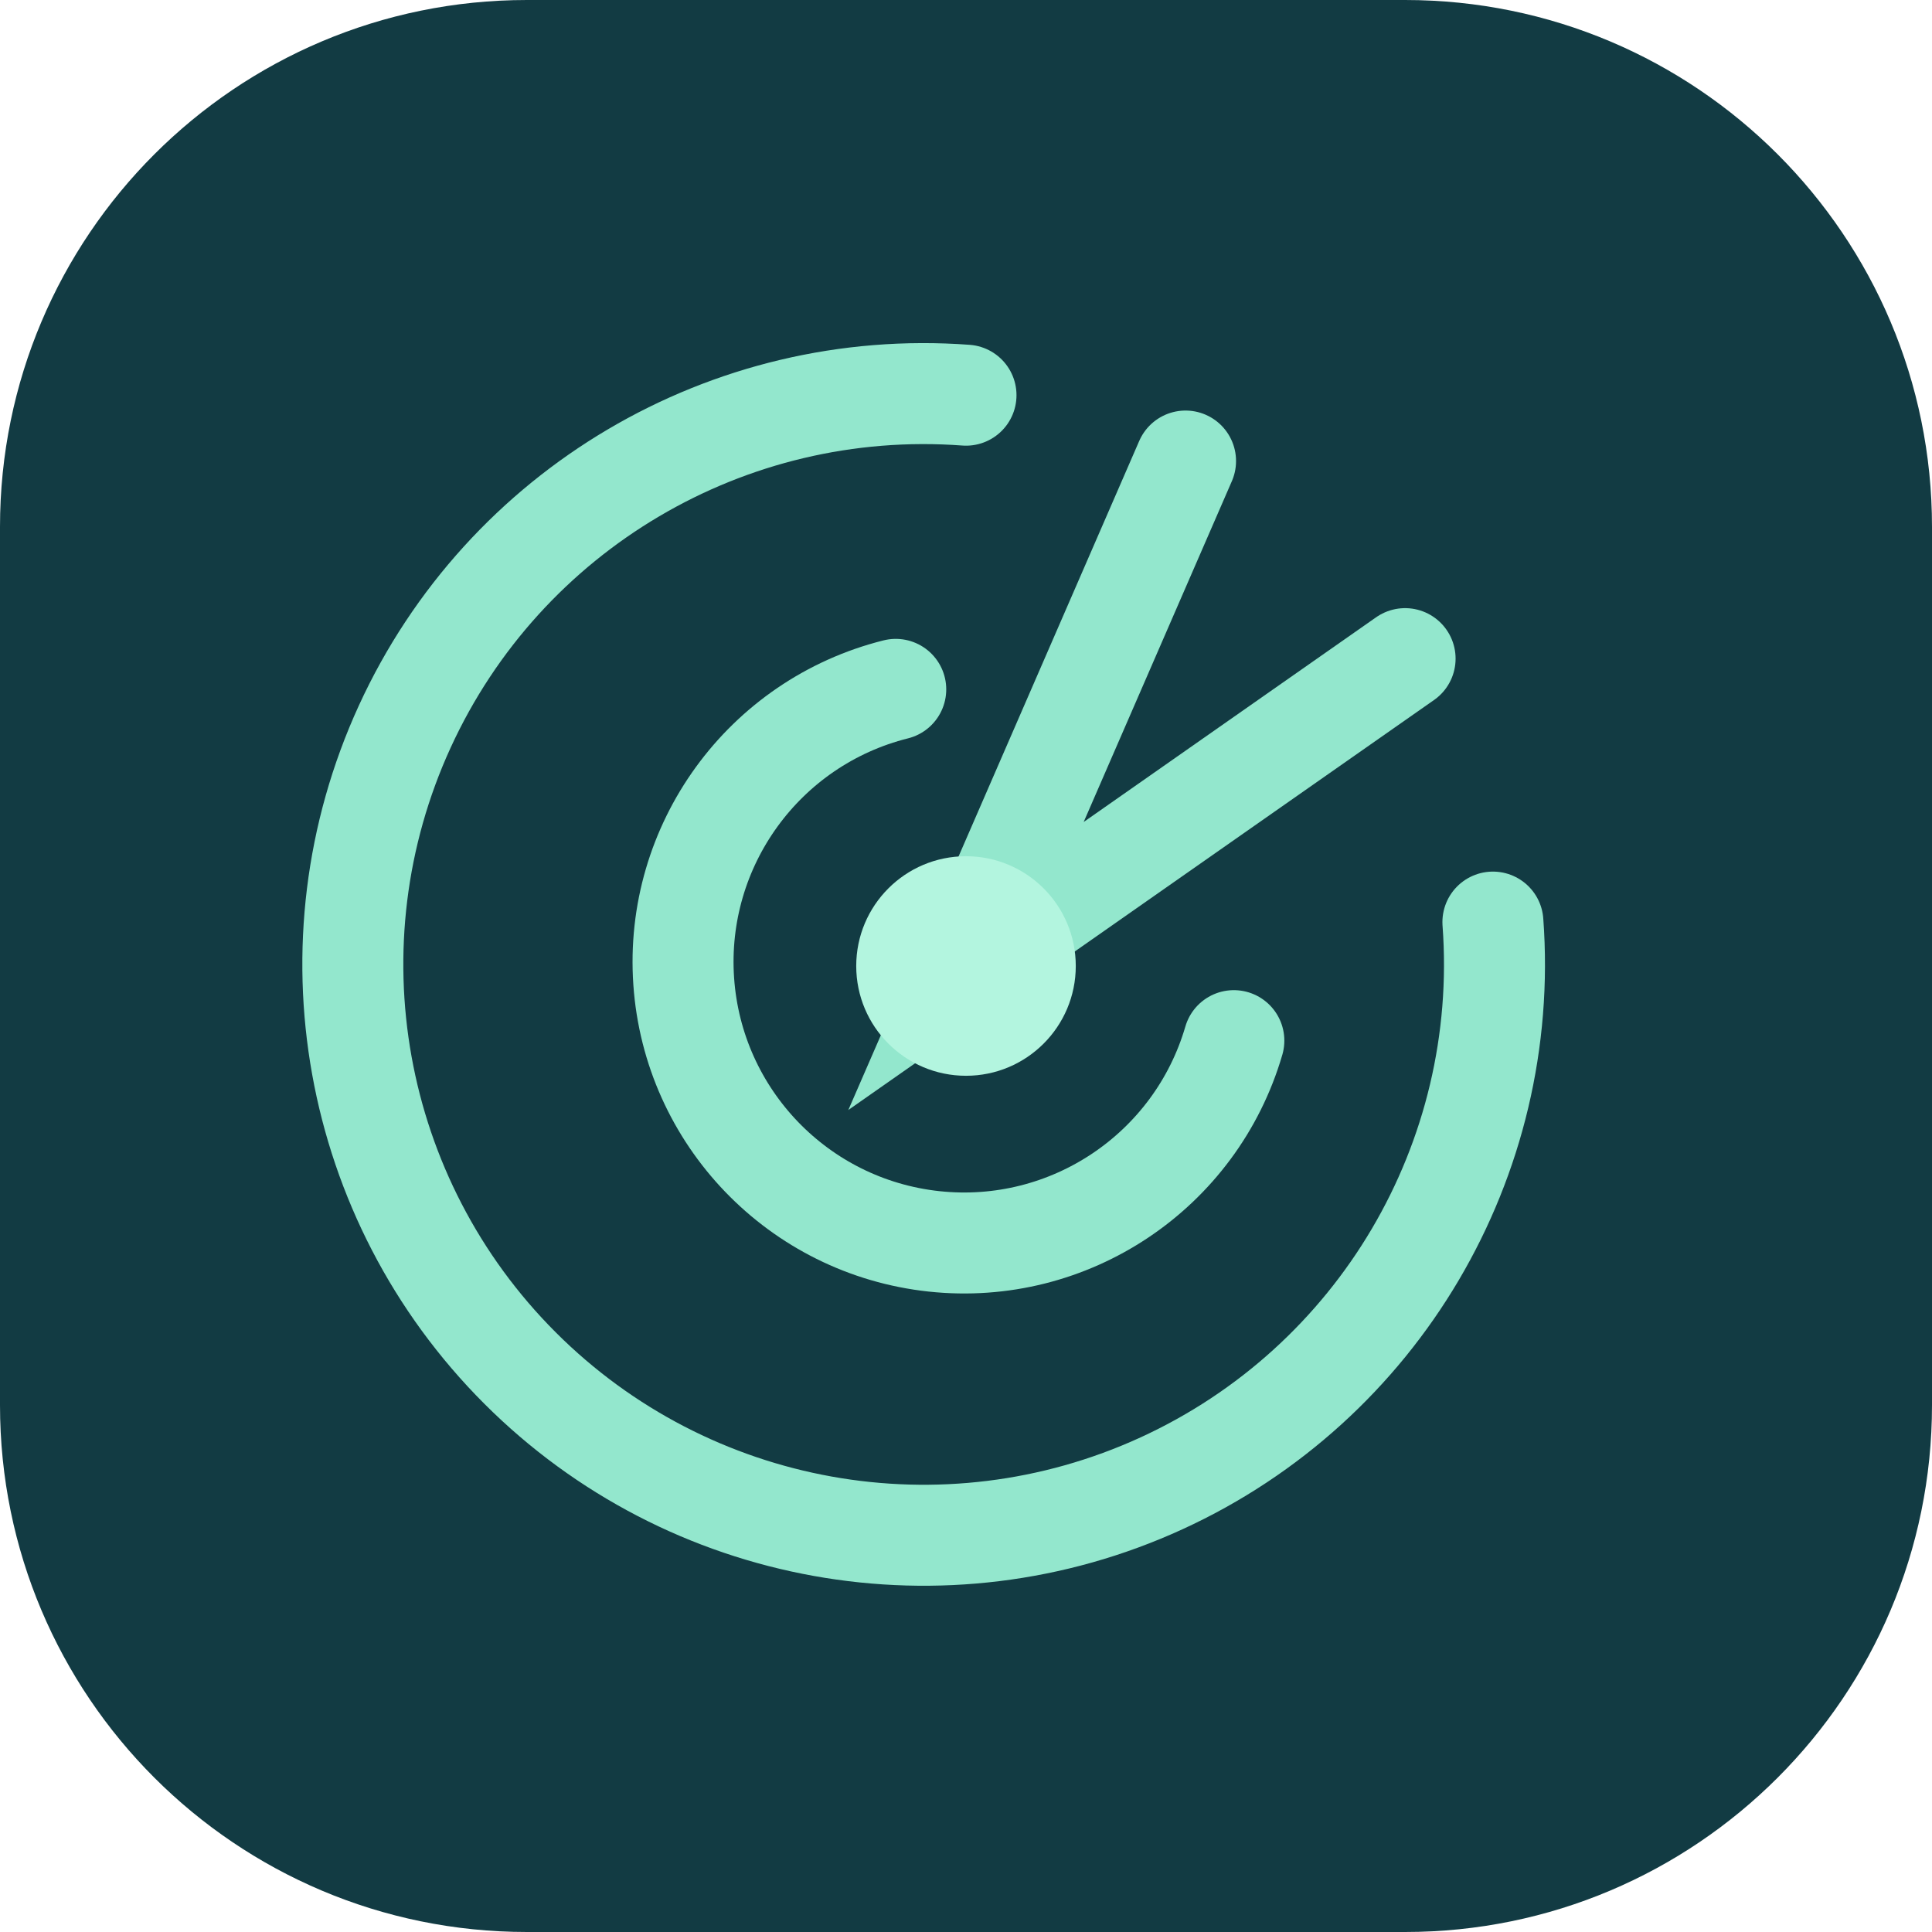
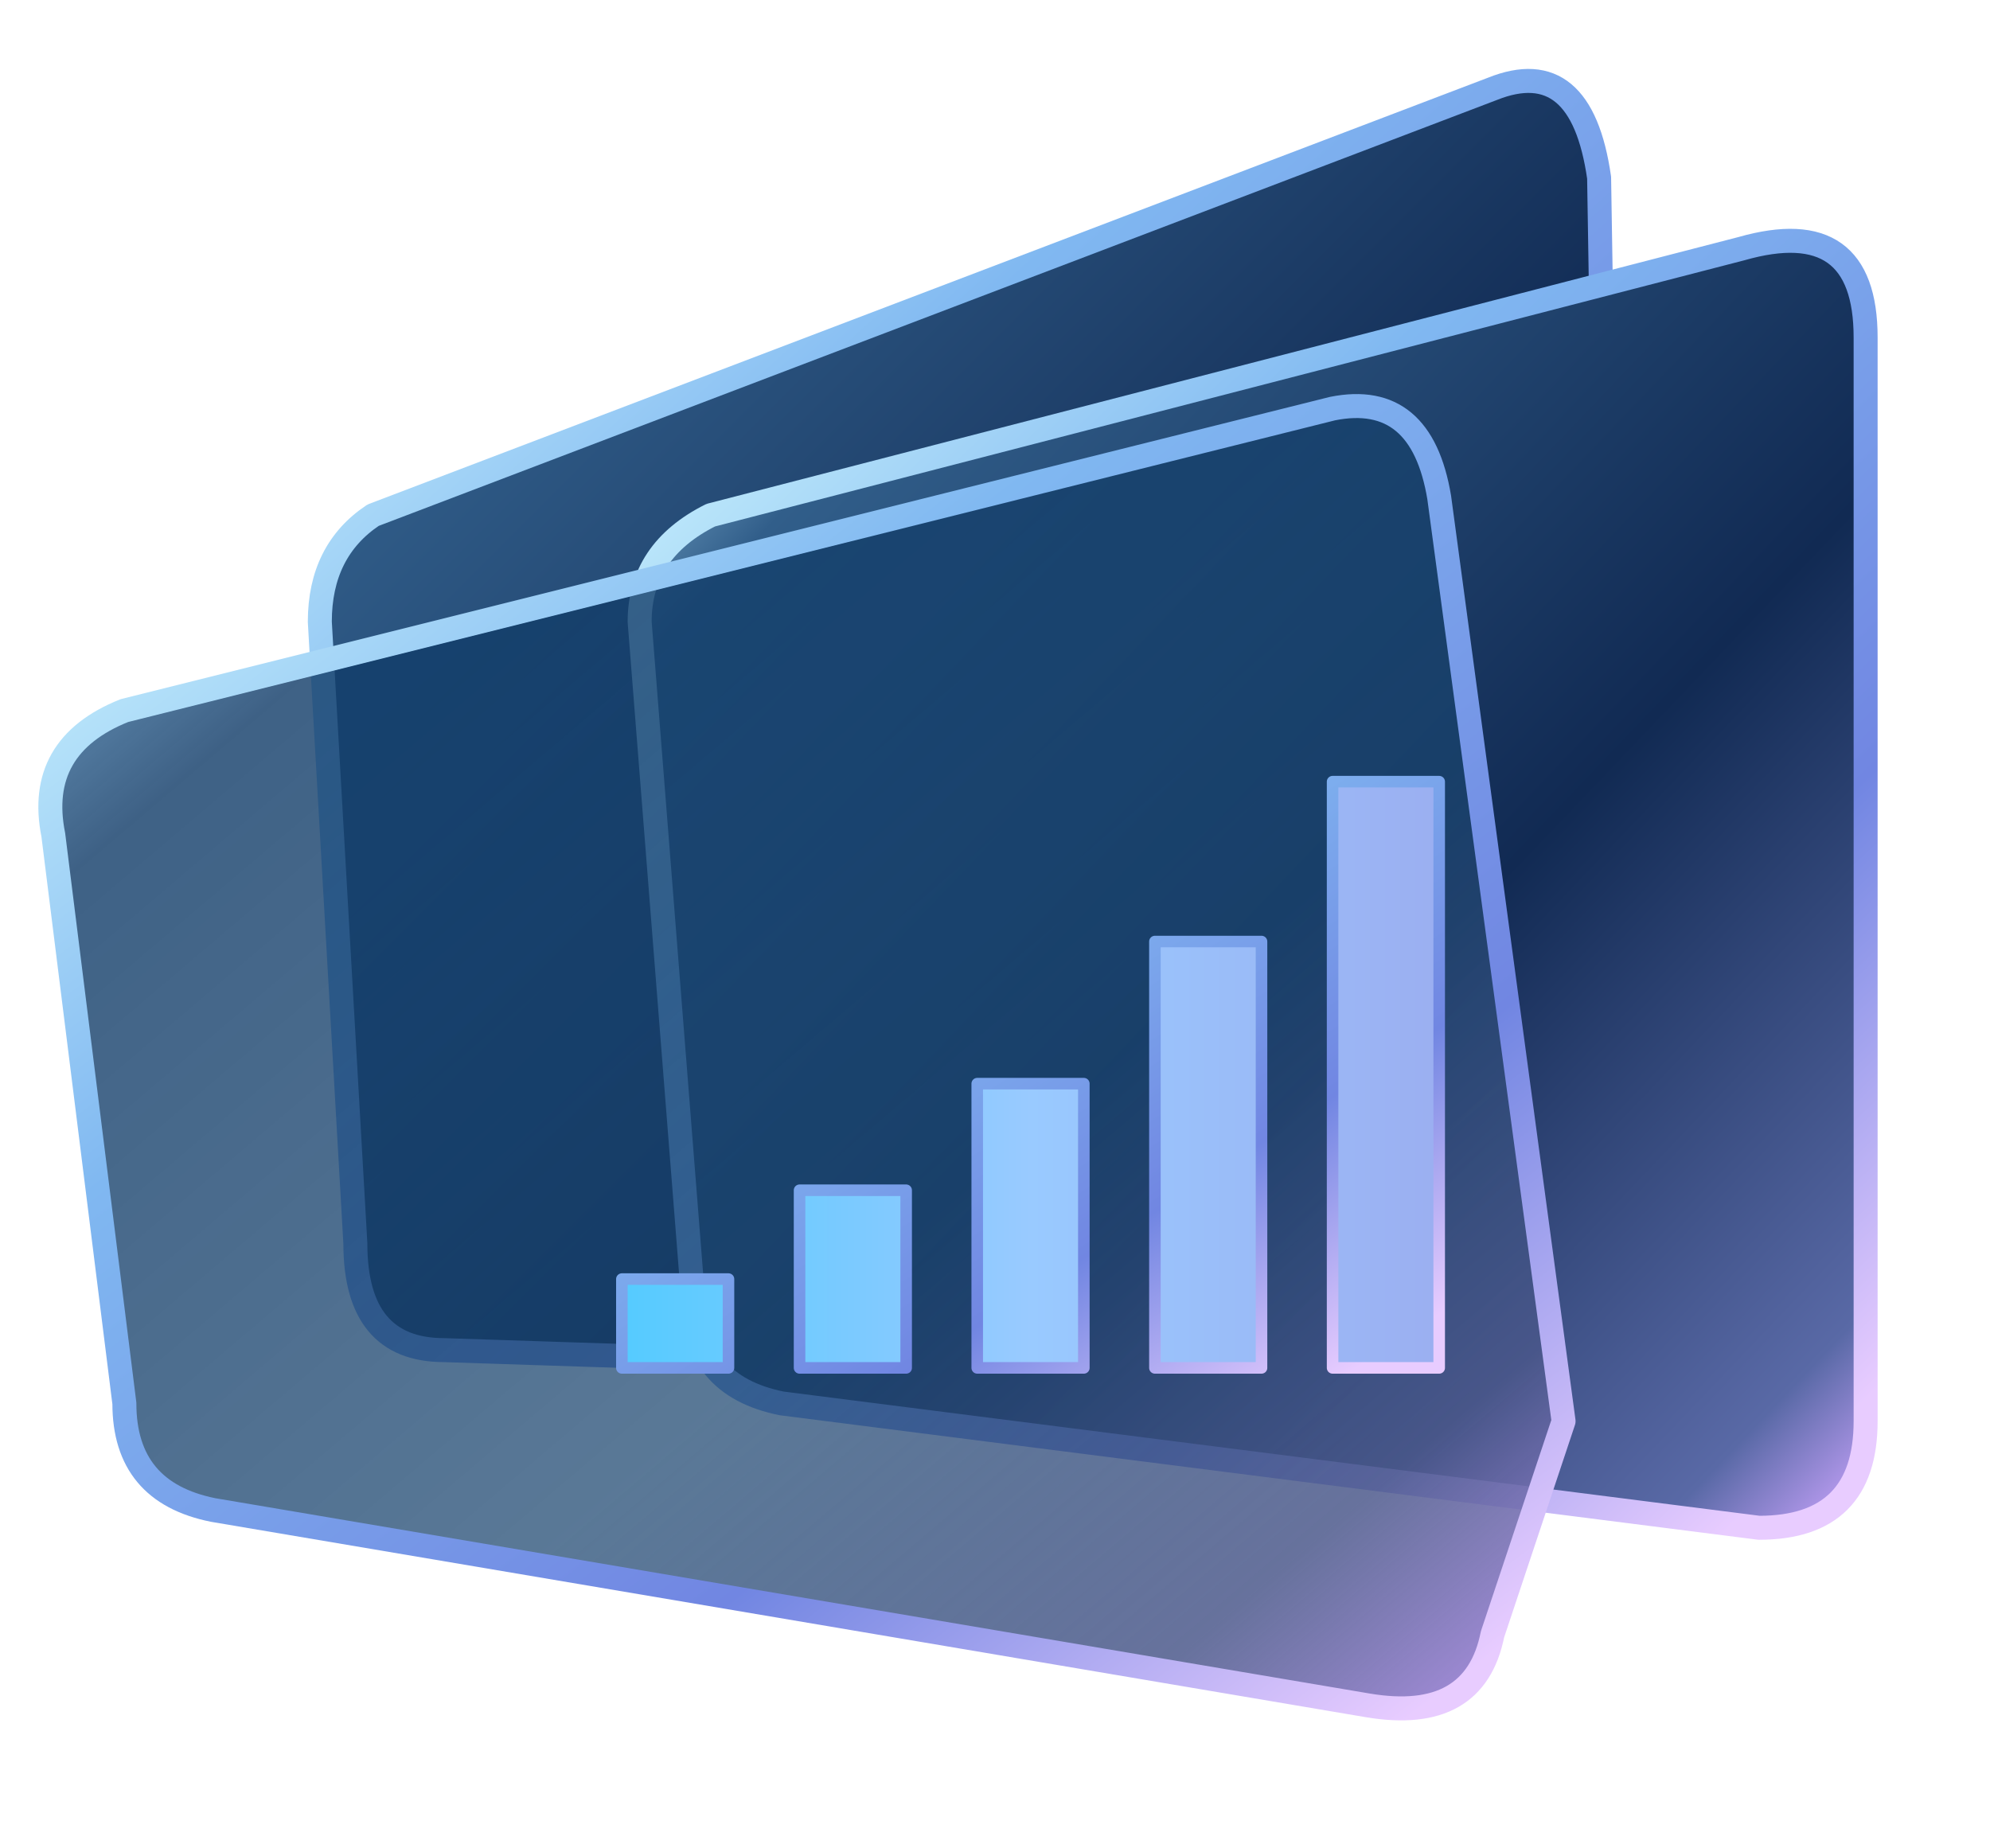
- <svg xmlns="http://www.w3.org/2000/svg" viewBox="0 0 44 44">
-   <rect width="44" height="44" rx="12" fill="#123b43" />
-   <g fill="none" stroke="#93e7cd" stroke-width="2.3" stroke-linecap="round">
-     <path d="M34 21a13 13 0 1 1-12-12m5 1.5L22 22l10-7" />
-     <path d="M28.1 23.7a6.4 6.4 0 1 1-7.7-8" />
+ <svg xmlns="http://www.w3.org/2000/svg" viewBox="0 0 112 104">
+   <defs>
+     <linearGradient id="rim" x2=".9" y2="1" gradientUnits="objectBoundingBox">
+       <stop stop-color="#daffff" />
+       <stop offset=".35" stop-color="#80b8f1" />
+       <stop offset=".73" stop-color="#7186e2" />
+       <stop offset="1" stop-color="#e8ccff" />
+     </linearGradient>
+     <linearGradient id="back" x2="1" y2="1">
+       <stop stop-color="#b6e6ff" />
+       <stop offset=".16" stop-color="#315e8a" />
+       <stop offset=".6" stop-color="#112a53" />
+       <stop offset=".92" stop-color="#5969a6" />
+       <stop offset="1" stop-color="#cca5ff" />
+     </linearGradient>
+     <linearGradient id="front" x2="1" y2="1">
+       <stop stop-color="#83c2ee" stop-opacity=".9" />
+       <stop offset=".19" stop-color="#113c69" stop-opacity=".81" />
+       <stop offset=".60" stop-color="#19446e" stop-opacity=".72" />
+       <stop offset=".85" stop-color="#4a578a" stop-opacity=".84" />
+       <stop offset="1" stop-color="#ba96ef" />
+     </linearGradient>
+     <linearGradient id="bars" x2="1" y2="0">
+       <stop stop-color="#55cbff" />
+       <stop offset=".5" stop-color="#99caff" />
+       <stop offset="1" stop-color="#9baff1" />
+     </linearGradient>
+   </defs>
+   <g stroke="url(#rim)" stroke-width="1.35" stroke-linejoin="round">
+     <path fill="url(#back)" d="M21 29 84 5q5-2 6 5l1 62q0 5-5 6l-61-2q-5 0-5-6l-2-35q0-4 3-6Z" />
+     <path fill="url(#back)" d="m40 29 58-15q7-2 7 5v61q0 6-6 6l-55-7q-5-1-5-6l-3-38q0-4 4-6Z" />
+     <path fill="url(#front)" d="m7 40 68-17q5-1 6 5l7 52-4 12q-1 5-7 4L12 85q-5-1-5-6L3 47q-1-5 4-7Z" />
+     <path fill="url(#bars)" stroke-width=".65" d="M35 72h6v5h-6z M45 67h6v10h-6z M55 61h6v16h-6z M65 53h6v24h-6z M75 44h6v33h-6z" />
  </g>
-   <circle cx="22" cy="22" r="2.5" fill="#b3f5df" />
</svg>
